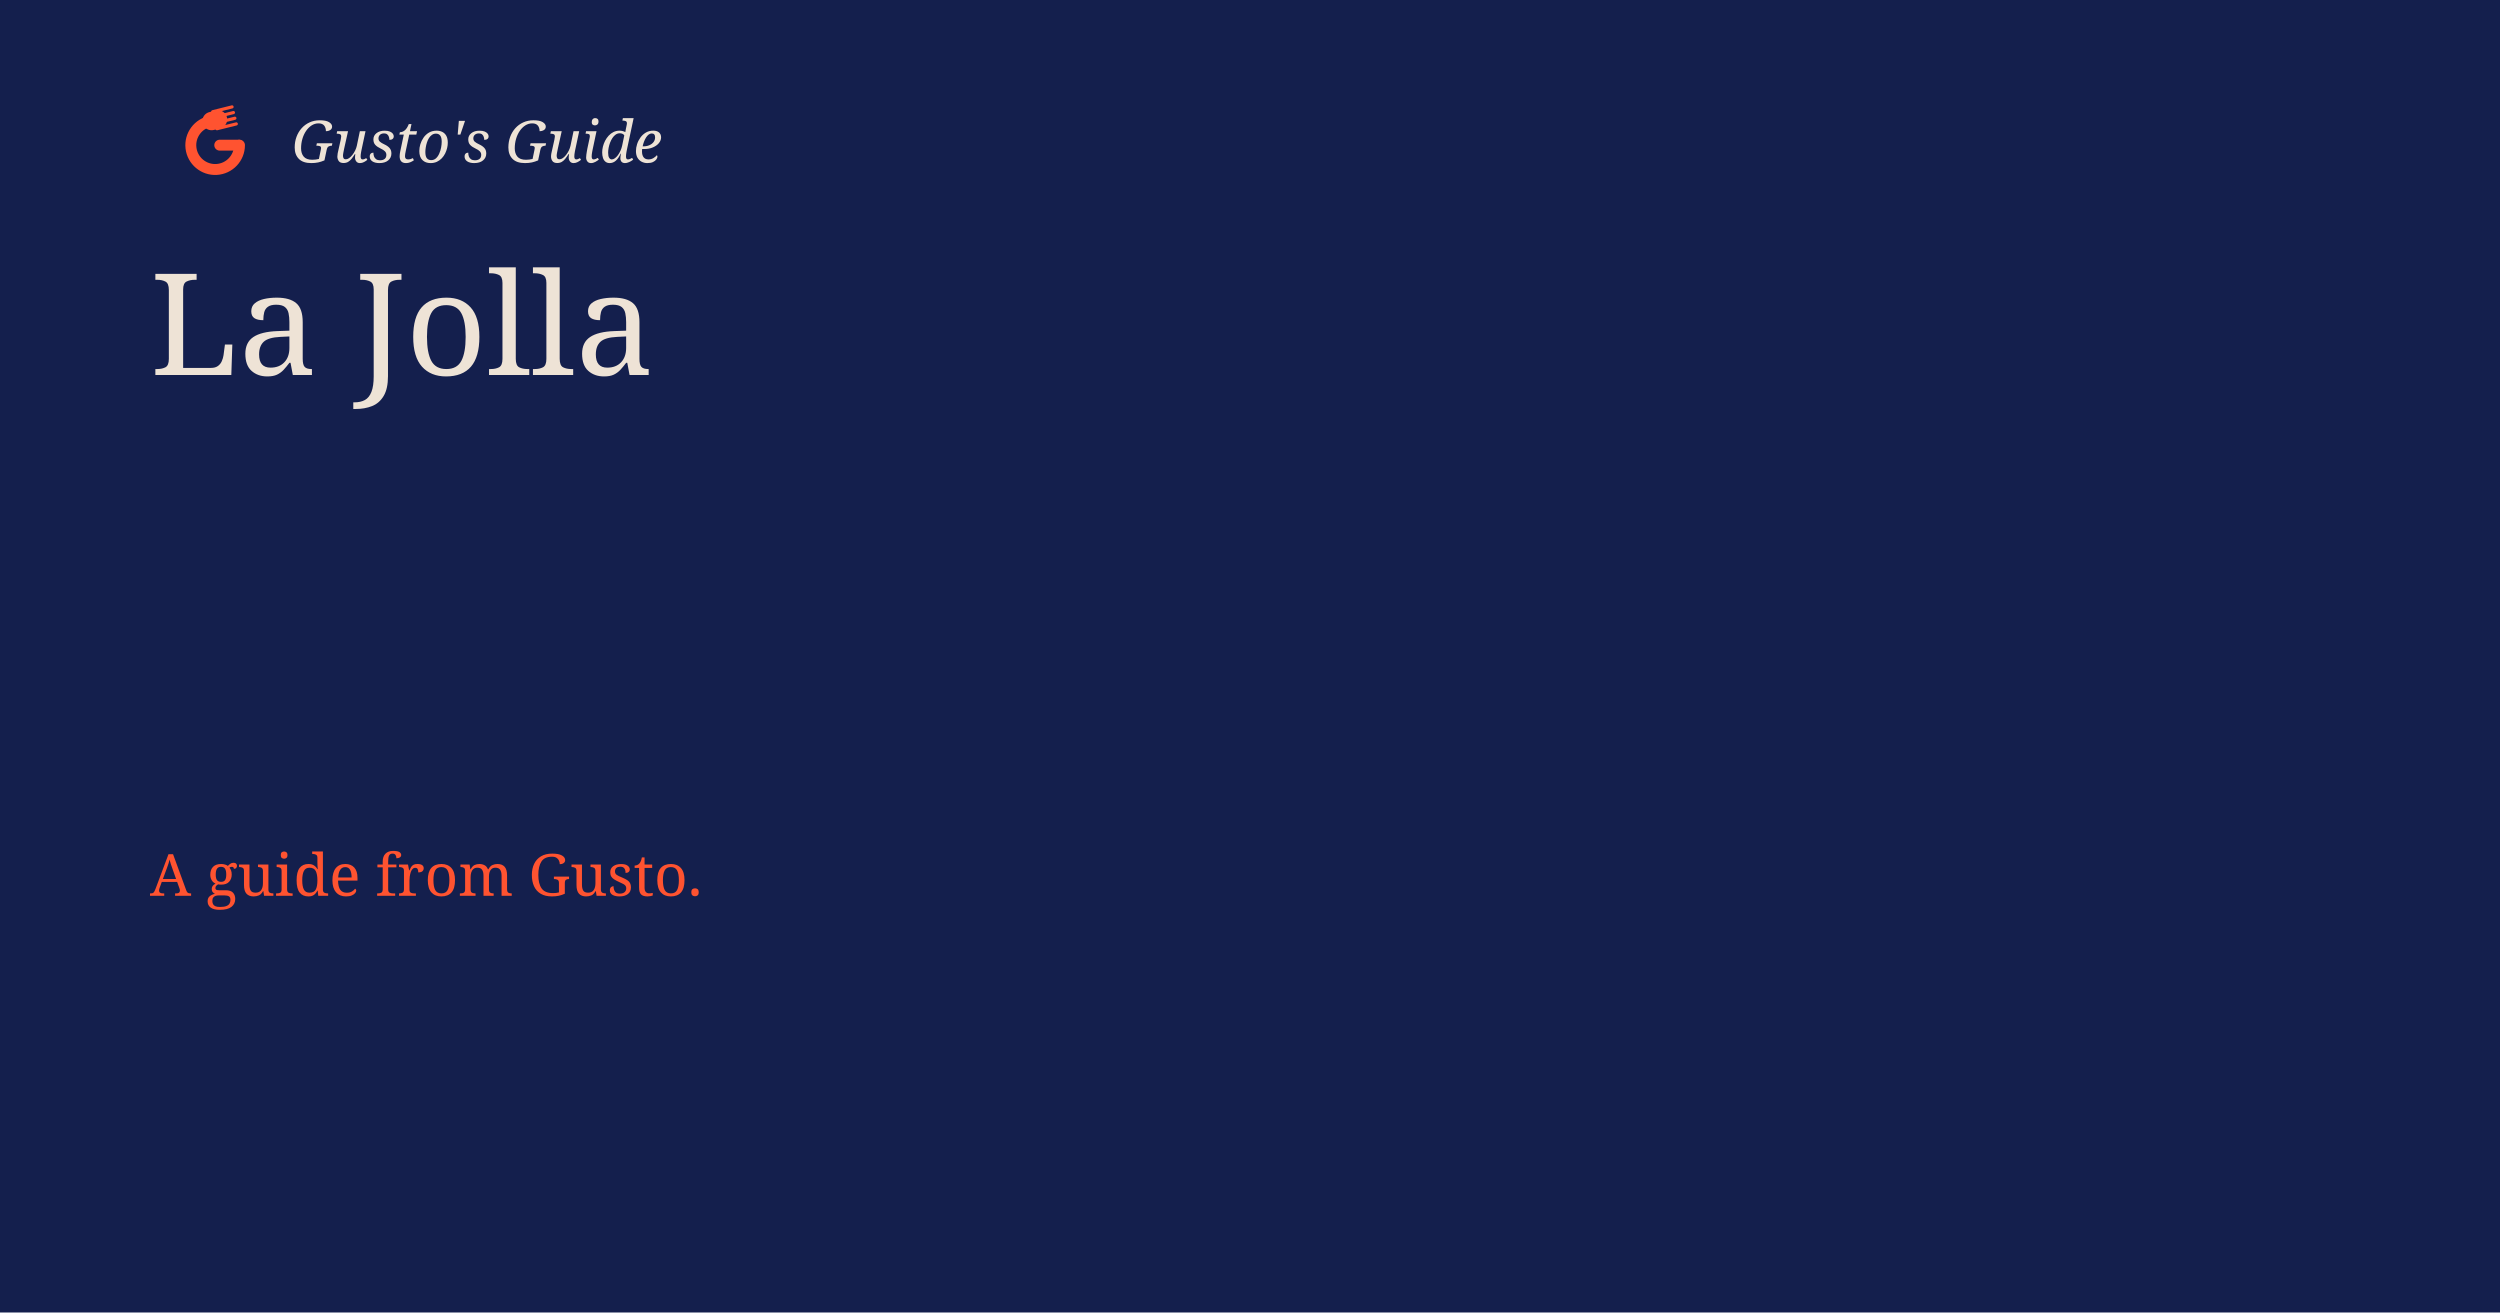
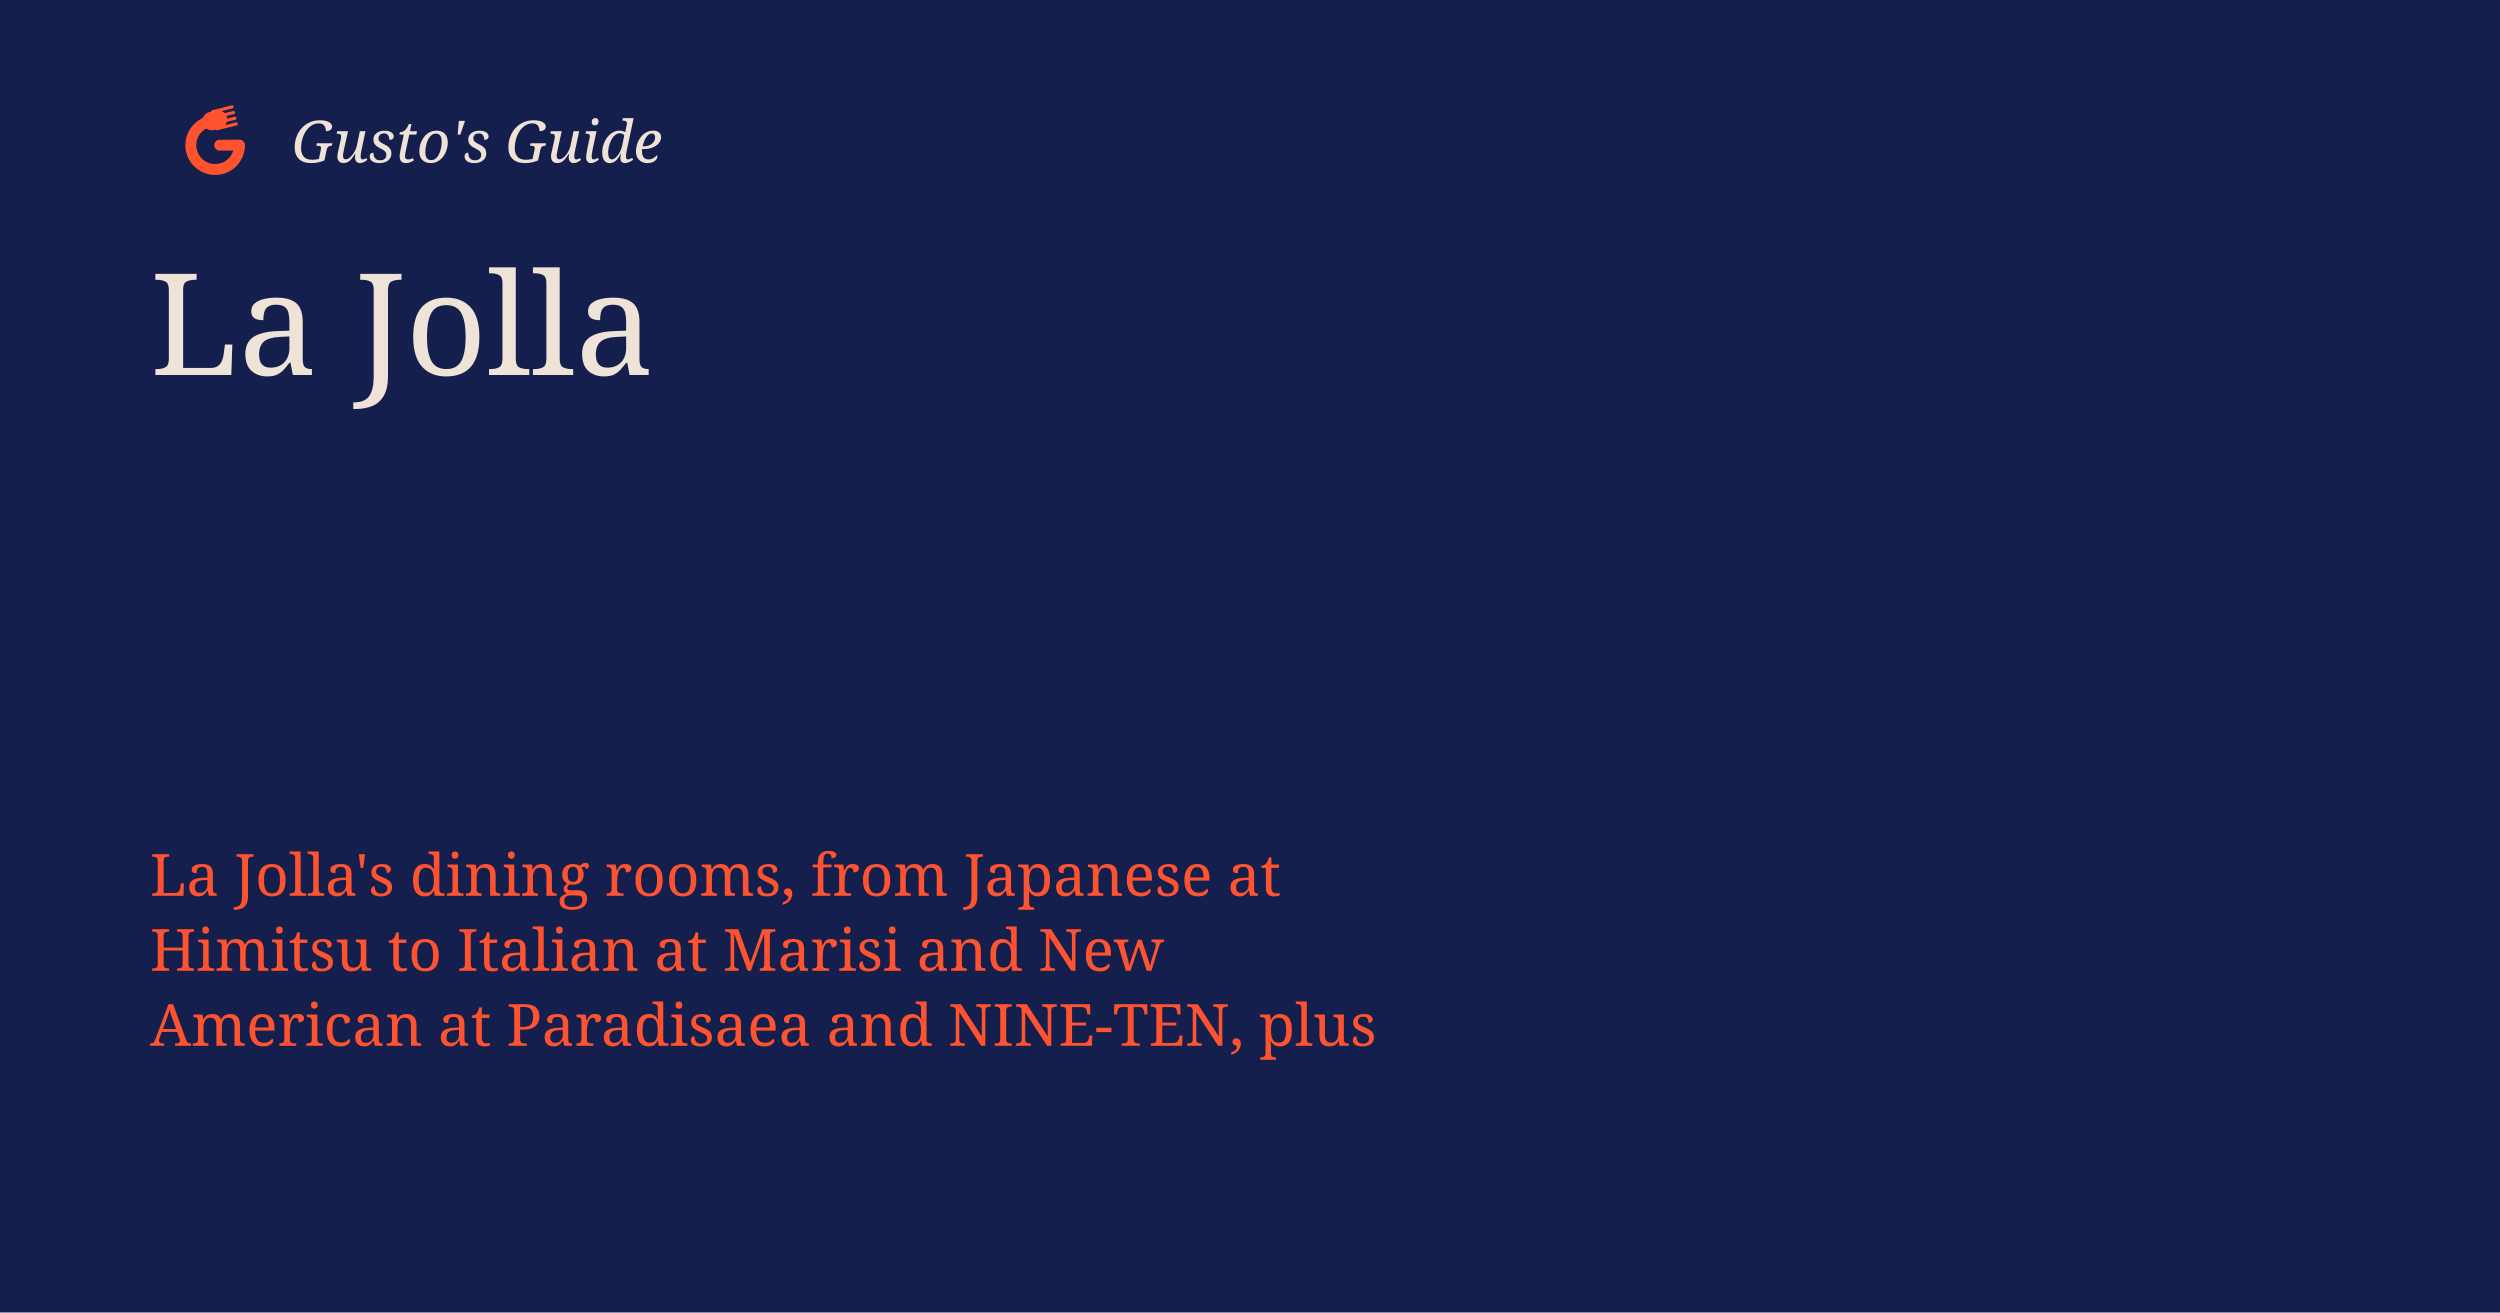
<svg xmlns="http://www.w3.org/2000/svg" width="1200" height="630" viewBox="0 0 1200 630">
  <rect width="1200" height="630" fill="#141F4D" />
  <g transform="translate(72 36) scale(0.92)">
    <g transform="translate(10.59 -0.99)">
      <path d="M 36.1 37.6 A 12.7 12.7 0 1 1 21.19 25.09" fill="none" stroke="#FF5330" stroke-width="5.7" stroke-linecap="round" />
      <path d="M 35.64 37.6 L 25.8 37.6" fill="none" stroke="#FF5330" stroke-width="5.7" stroke-linecap="round" />
      <path d="M 21.19 25.09 L 22.46 24.78" fill="none" stroke="#FF5330" stroke-width="5.7" stroke-linecap="round" />
      <path d="M 21.53 25.01 L 24.88 24.17" fill="none" stroke="#FF5330" stroke-width="9.6" stroke-linecap="round" />
      <path d="M 22.13 20.15 L 32.22 17.63 M 22.86 23.11 L 32.95 20.59 M 23.6 26.06 L 33.69 23.55 M 24.34 29.02 L 34.43 26.51" fill="none" stroke="#FF5330" stroke-width="1.65" stroke-linecap="round" />
    </g>
  </g>
  <text x="140" y="78" fill="#EEE3D6" font-family="Georgia, serif" font-size="28" font-style="italic">Gusto's Guide</text>
  <text x="72" y="180" fill="#EEE3D6" font-family="Georgia, serif" font-size="68">La Jolla</text>
-   <text x="72" y="430" fill="#FF5330" font-family="Georgia, serif" font-size="28">A guide from Gusto.</text>
+   <text x="72" y="430" fill="#FF5330" font-family="Georgia, serif" font-size="28">La Jolla's dining rooms, from Japanese at</text>
+   <text x="72" y="466" fill="#FF5330" font-family="Georgia, serif" font-size="28">Himitsu to Italian at Marisi and New</text>
+   <text x="72" y="502" fill="#FF5330" font-family="Georgia, serif" font-size="28">American at Paradisaea and NINE-TEN, plus</text>
</svg>
